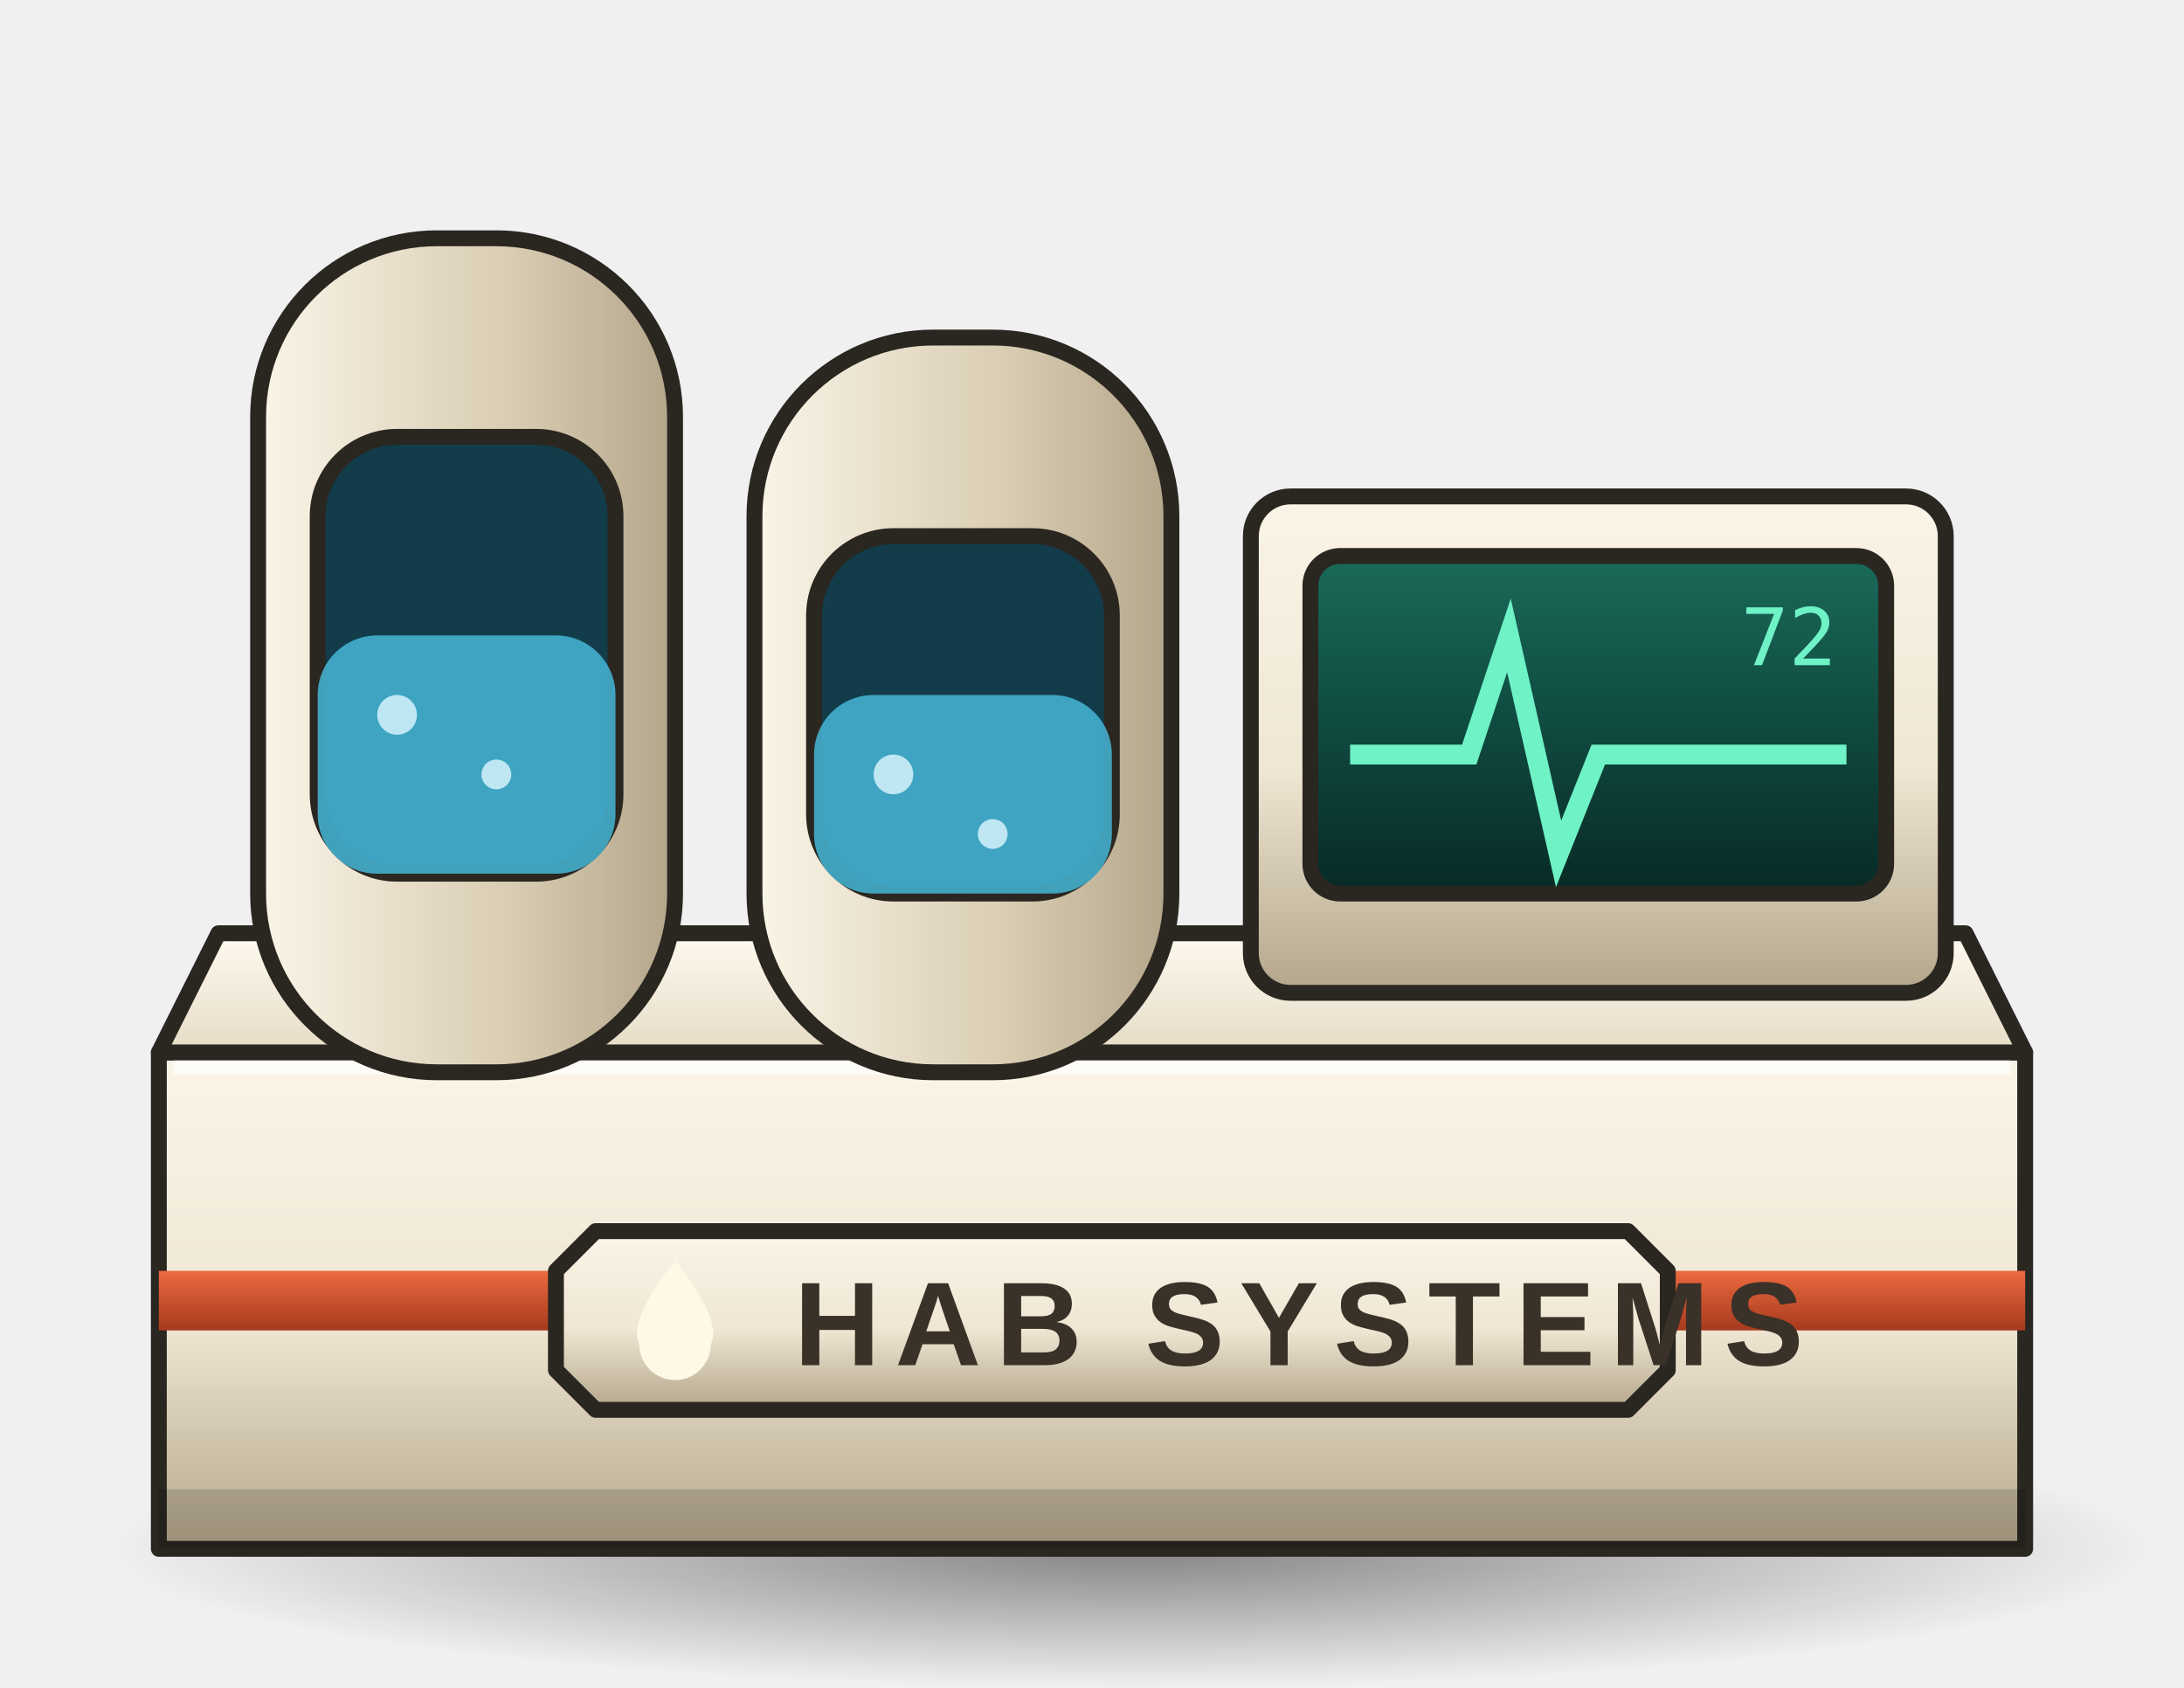
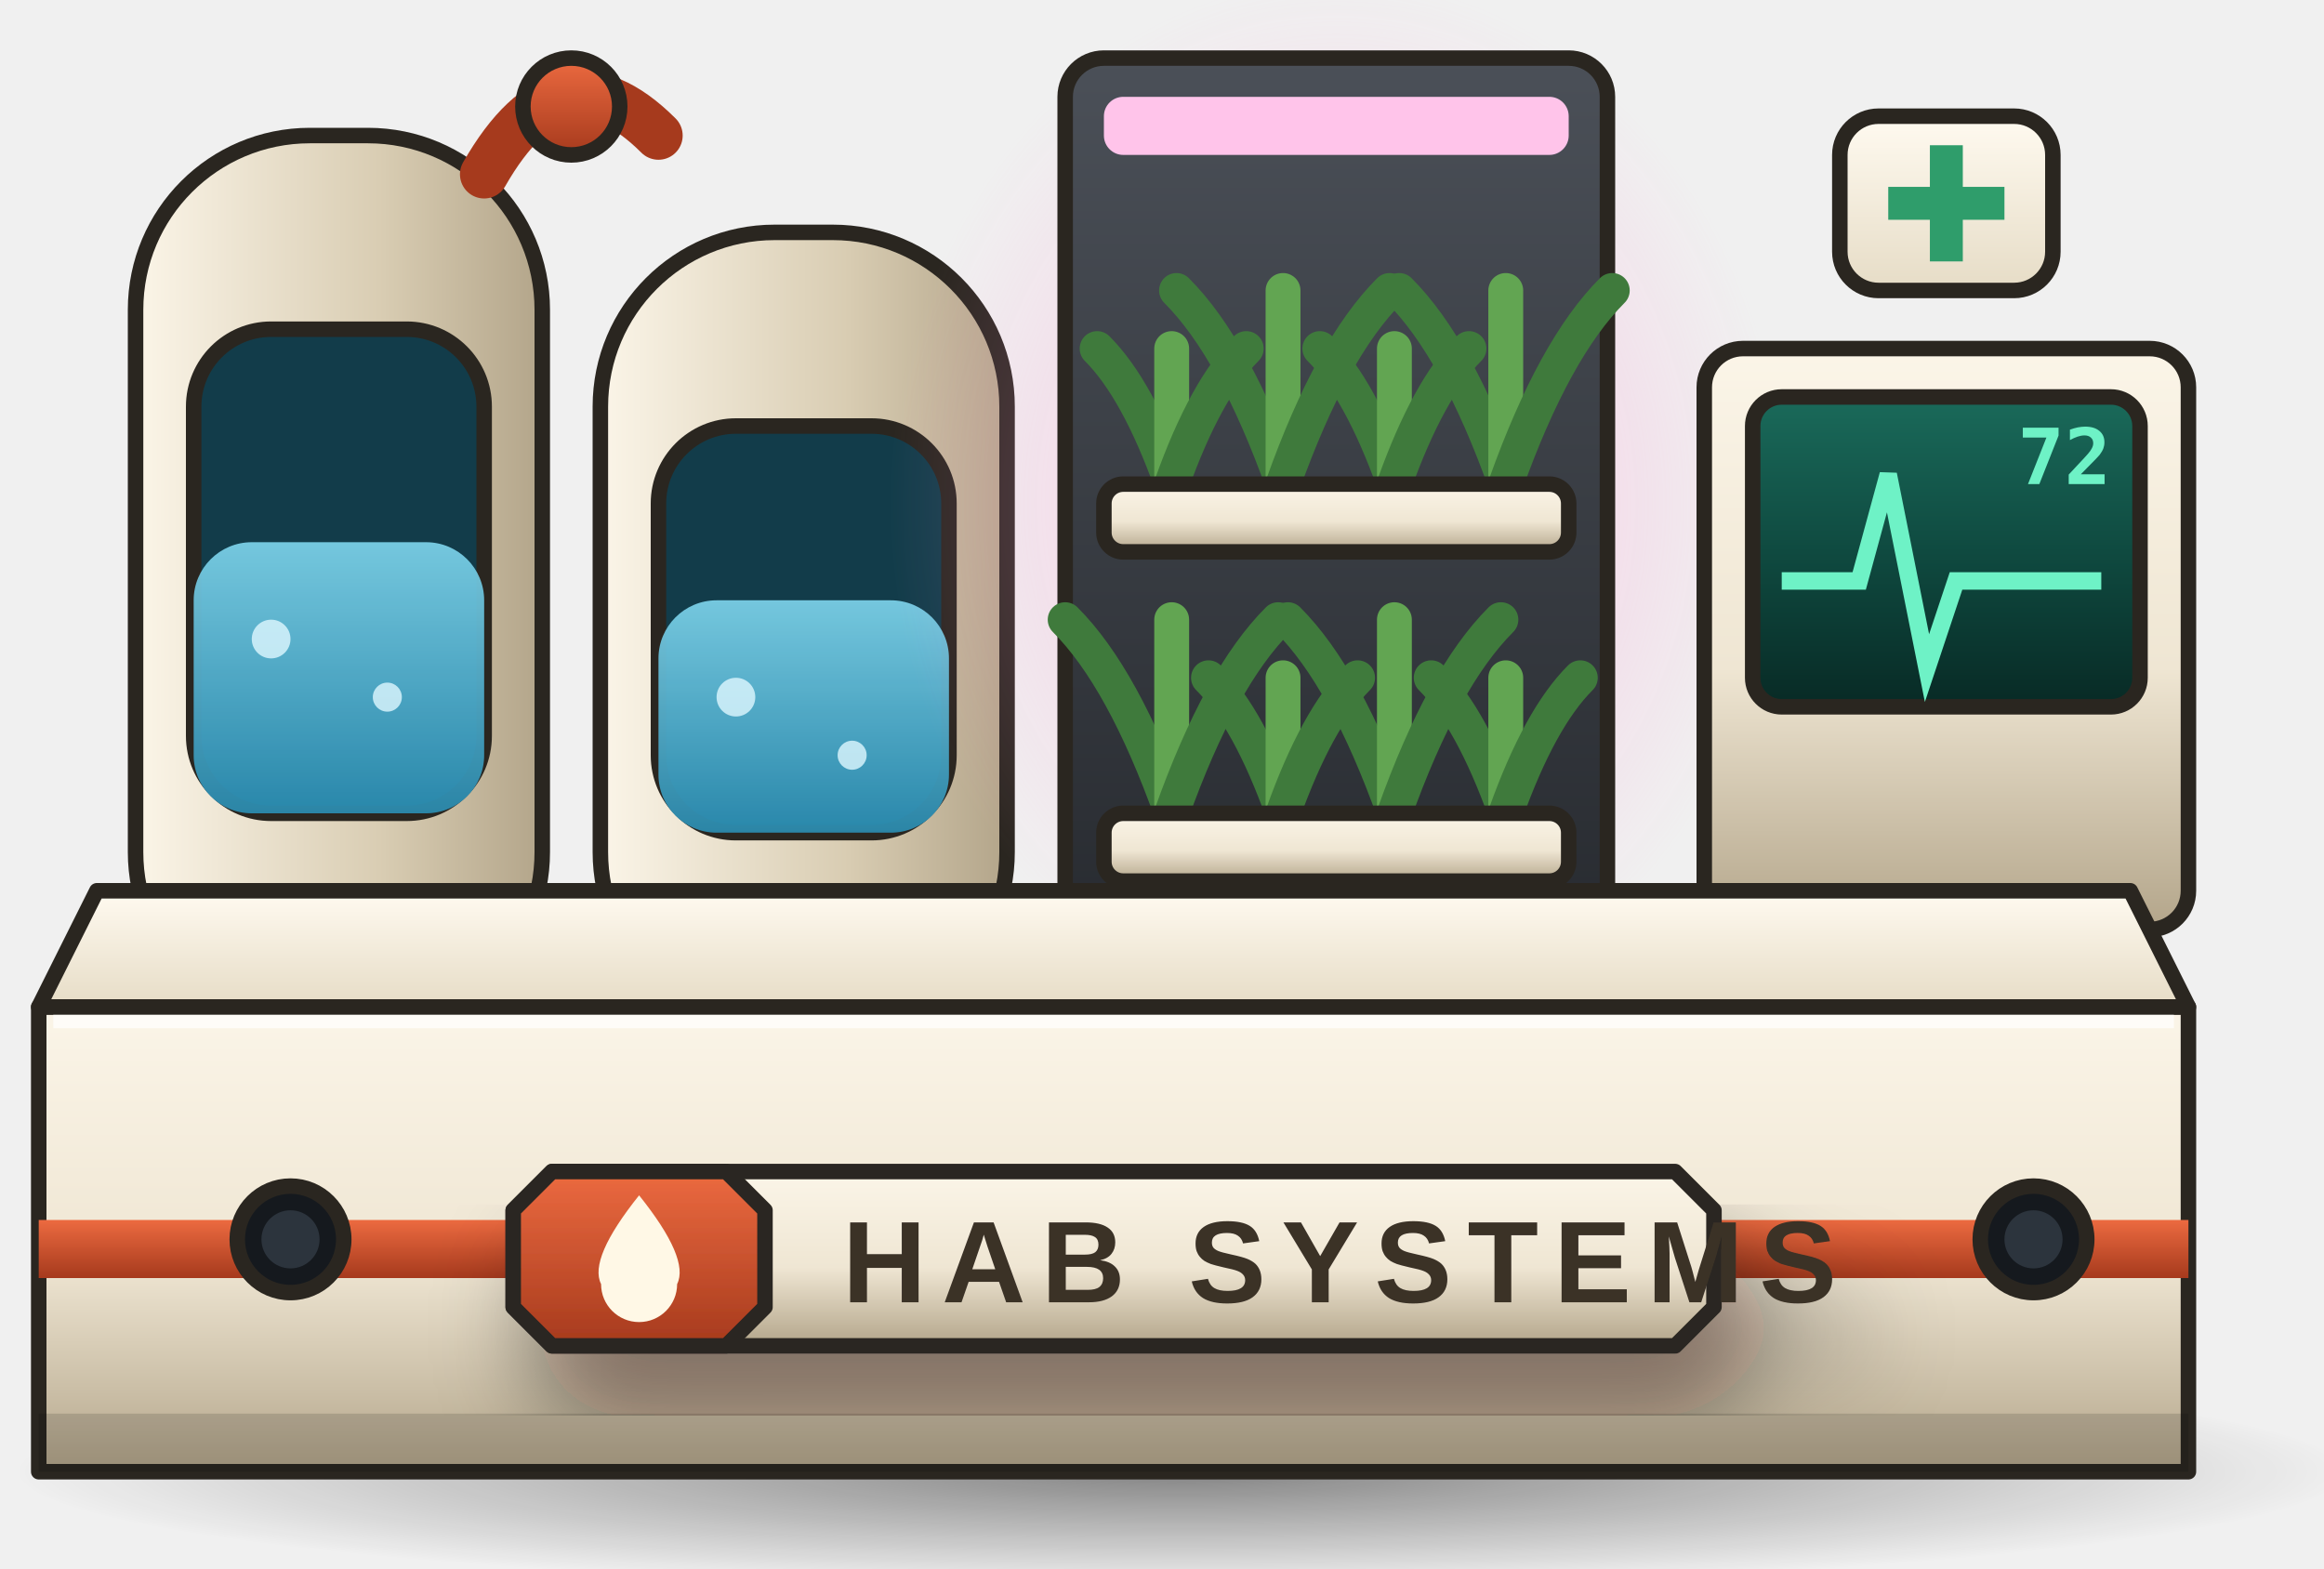
- <svg xmlns="http://www.w3.org/2000/svg" viewBox="0 0 220 170" width="220" height="170">
+ <svg xmlns="http://www.w3.org/2000/svg" viewBox="0 0 240 162" width="240" height="162">
  <defs>
    <linearGradient id="cream" x1="0" y1="0" x2="0" y2="1">
      <stop offset="0" stop-color="#fbf5e8" />
      <stop offset=".55" stop-color="#efe6d3" />
      <stop offset="1" stop-color="#b3a58a" />
    </linearGradient>
    <linearGradient id="creamH" x1="0" y1="0" x2="1" y2="0">
      <stop offset="0" stop-color="#fbf5e8" />
      <stop offset=".6" stop-color="#d9cdb3" />
      <stop offset="1" stop-color="#b3a58a" />
    </linearGradient>
    <linearGradient id="creamTop" x1="0" y1="0" x2="0" y2="1">
      <stop offset="0" stop-color="#fffaf0" />
      <stop offset="1" stop-color="#e6dcc6" />
    </linearGradient>
    <linearGradient id="char" x1="0" y1="0" x2="0" y2="1">
      <stop offset="0" stop-color="#4b5058" />
      <stop offset="1" stop-color="#25282d" />
    </linearGradient>
    <linearGradient id="screen" x1="0" y1="0" x2="0" y2="1">
      <stop offset="0" stop-color="#1a6a5a" />
      <stop offset=".5" stop-color="#0f4a40" />
      <stop offset="1" stop-color="#082a25" />
    </linearGradient>
    <radialGradient id="screenGlow" cx=".5" cy=".5" r=".6">
      <stop offset="0" stop-color="#6ef2c6" stop-opacity=".35" />
      <stop offset="1" stop-color="#6ef2c6" stop-opacity="0" />
    </radialGradient>
    <linearGradient id="red" x1="0" y1="0" x2="0" y2="1">
      <stop offset="0" stop-color="#ec6a40" />
      <stop offset="1" stop-color="#a63a1d" />
    </linearGradient>
    <linearGradient id="yel" x1="0" y1="0" x2="0" y2="1">
      <stop offset="0" stop-color="#ffd25c" />
      <stop offset="1" stop-color="#a87a12" />
    </linearGradient>
    <linearGradient id="glassSheen" x1="0" y1="0" x2="1" y2="1">
      <stop offset="0" stop-color="#fff" stop-opacity=".16" />
      <stop offset=".35" stop-color="#fff" stop-opacity=".03" />
      <stop offset=".5" stop-color="#fff" stop-opacity=".09" />
      <stop offset=".62" stop-color="#fff" stop-opacity="0" />
    </linearGradient>
    <radialGradient id="lampGlow" cx=".5" cy=".5" r=".5">
      <stop offset="0" stop-color="#ffd9a0" stop-opacity=".55" />
      <stop offset="1" stop-color="#ffb066" stop-opacity="0" />
    </radialGradient>
    <radialGradient id="ao" cx=".5" cy=".5" r=".5">
      <stop offset="0" stop-color="#000" stop-opacity=".45" />
      <stop offset="1" stop-color="#000" stop-opacity="0" />
    </radialGradient>
    <filter id="soft" x="-20%" y="-20%" width="140%" height="140%">
      <feGaussianBlur stdDeviation="2.2" />
    </filter>
    <filter id="blur6" x="-50%" y="-50%" width="200%" height="200%">
      <feGaussianBlur stdDeviation="6" />
    </filter>
    <filter id="drop" x="-20%" y="-20%" width="140%" height="160%">
      <feDropShadow dx="3" dy="7" stdDeviation="5" flood-color="#1a0f05" flood-opacity=".45" />
    </filter>
+     <linearGradient id="wallG" x1="0" y1="0" x2="0" y2="1">
+       <stop offset="0" stop-color="#e4decd" />
+       <stop offset=".7" stop-color="#d3cbb7" />
+       <stop offset="1" stop-color="#aca38d" />
+     </linearGradient>
+     <linearGradient id="floorG" x1="0" y1="0" x2="0" y2="1">
+       <stop offset="0" stop-color="#66727f" />
+       <stop offset=".35" stop-color="#7c8996" />
+       <stop offset="1" stop-color="#606c79" />
+     </linearGradient>
+     <linearGradient id="steelTop" x1="0" y1="0" x2="0" y2="1">
+       <stop offset="0" stop-color="#93a0ad" />
+       <stop offset="1" stop-color="#6d7986" />
+     </linearGradient>
+     <linearGradient id="steel" x1="0" y1="0" x2="0" y2="1">
+       <stop offset="0" stop-color="#aeb8c2" />
+       <stop offset="1" stop-color="#5f6a76" />
+     </linearGradient>
+     <linearGradient id="glassDark" x1="0" y1="0" x2="0" y2="1">
+       <stop offset="0" stop-color="#12303f" />
+       <stop offset="1" stop-color="#06131c" />
+     </linearGradient>
+     <linearGradient id="coreG" x1="0" y1="0" x2="1" y2="0">
+       <stop offset="0" stop-color="#06231f" />
+       <stop offset=".5" stop-color="#1f8f76" />
+       <stop offset="1" stop-color="#06231f" />
+     </linearGradient>
+     <linearGradient id="water" x1="0" y1="0" x2="0" y2="1">
+       <stop offset="0" stop-color="#7fd6ee" />
+       <stop offset="1" stop-color="#2b8fb5" />
+     </linearGradient>
+     <linearGradient id="aoTop" x1="0" y1="0" x2="0" y2="1">
+       <stop offset="0" stop-color="#0b1118" stop-opacity=".6" />
+       <stop offset="1" stop-color="#0b1118" stop-opacity="0" />
+     </linearGradient>
+     <linearGradient id="aoL" x1="0" y1="0" x2="1" y2="0">
+       <stop offset="0" stop-color="#0b1118" stop-opacity=".5" />
+       <stop offset="1" stop-color="#0b1118" stop-opacity="0" />
+     </linearGradient>
+     <linearGradient id="aoR" x1="1" y1="0" x2="0" y2="0">
+       <stop offset="0" stop-color="#0b1118" stop-opacity=".5" />
+       <stop offset="1" stop-color="#0b1118" stop-opacity="0" />
+     </linearGradient>
+     <radialGradient id="pool" cx=".5" cy=".5" r=".5">
+       <stop offset="0" stop-color="#eaf6ff" stop-opacity=".2" />
+       <stop offset="1" stop-color="#eaf6ff" stop-opacity="0" />
+     </radialGradient>
+     <radialGradient id="growGlow" cx=".5" cy=".5" r=".5">
+       <stop offset="0" stop-color="#ff9ad5" stop-opacity=".5" />
+       <stop offset="1" stop-color="#ff9ad5" stop-opacity="0" />
+     </radialGradient>
+     <linearGradient id="pipe" x1="0" y1="0" x2="1" y2="0">
+       <stop offset="0" stop-color="#8a2c14" />
+       <stop offset=".4" stop-color="#e2683e" />
+       <stop offset="1" stop-color="#7a2410" />
+     </linearGradient>
+     <linearGradient id="pipeG" x1="0" y1="0" x2="1" y2="0">
+       <stop offset="0" stop-color="#3a3d42" />
+       <stop offset=".4" stop-color="#7d828a" />
+       <stop offset="1" stop-color="#2c2f33" />
+     </linearGradient>
+     <linearGradient id="pipeH" x1="0" y1="0" x2="0" y2="1">
+       <stop offset="0" stop-color="#8a2c14" />
+       <stop offset=".4" stop-color="#e2683e" />
+       <stop offset="1" stop-color="#7a2410" />
+     </linearGradient>
+     <linearGradient id="pipeGH" x1="0" y1="0" x2="0" y2="1">
+       <stop offset="0" stop-color="#3a3d42" />
+       <stop offset=".4" stop-color="#7d828a" />
+       <stop offset="1" stop-color="#2c2f33" />
+     </linearGradient>
+     <pattern id="haz" width="12" height="12" patternUnits="userSpaceOnUse" patternTransform="rotate(45)">
+       <rect width="12" height="12" fill="#e9b22c" />
+       <rect width="6" height="12" fill="#25282d" />
+     </pattern>
+     <pattern id="grip" width="9" height="9" patternUnits="userSpaceOnUse">
+       <circle cx="2.5" cy="2.5" r="1.1" fill="#dfe8f0" fill-opacity=".26" />
+       <circle cx="7" cy="7" r="1.1" fill="#10161d" fill-opacity=".3" />
+     </pattern>
  </defs>
-   <g transform="translate(-50 -380)">
-     <ellipse cx="164" cy="536" rx="104" ry="14" fill="url(#ao)" />
-     <path d="M66 486 L254 486 L254 536 L66 536 Z" fill="url(#cream)" stroke="#2a2620" stroke-width="1.6" stroke-linejoin="round" />
-     <path d="M66 486 L72 474 L248 474 L254 486 Z" fill="url(#creamTop)" stroke="#2a2620" stroke-width="1.6" stroke-linejoin="round" />
-     <path d="M67.5 487.5 L252.5 487.5" stroke="#fff" stroke-opacity=".7" stroke-width="1.4" />
-     <rect x="66" y="530" width="188" height="6" fill="#000" opacity=".14" />
-     <rect x="66" y="508" width="188" height="6" fill="url(#red)" />
+   <g transform="translate(-40 -388)">
+     <ellipse cx="162" cy="540" rx="120" ry="12" fill="url(#ao)" />
    <g>
-       <rect x="76" y="404" width="42" height="84" rx="18" fill="url(#creamH)" stroke="#2a2620" stroke-width="1.6" stroke-linejoin="round" />
-       <rect x="82" y="424" width="30" height="44" rx="8" fill="#123c4a" stroke="#2a2620" stroke-width="1.6" stroke-linejoin="round" />
-       <rect x="82" y="444" width="30" height="24" rx="6" fill="#45b6d6" opacity=".85" />
-       <circle cx="90" cy="452" r="2" fill="#dff7ff" opacity=".8" />
-       <circle cx="100" cy="458" r="1.5" fill="#dff7ff" opacity=".8" />
+       <rect x="54" y="402" width="42" height="92" rx="18" fill="url(#creamH)" stroke="#2a2620" stroke-width="1.6" stroke-linejoin="round" />
+       <rect x="60" y="422" width="30" height="50" rx="8" fill="#123c4a" stroke="#2a2620" stroke-width="1.6" stroke-linejoin="round" />
+       <rect x="60" y="444" width="30" height="28" rx="6" fill="url(#water)" opacity=".9" />
+       <circle cx="68" cy="454" r="2" fill="#dff7ff" opacity=".8" />
+       <circle cx="80" cy="460" r="1.5" fill="#dff7ff" opacity=".8" />
    </g>
    <g>
-       <rect x="126" y="414" width="42" height="74" rx="18" fill="url(#creamH)" stroke="#2a2620" stroke-width="1.6" stroke-linejoin="round" />
-       <rect x="132" y="434" width="30" height="36" rx="8" fill="#123c4a" stroke="#2a2620" stroke-width="1.6" stroke-linejoin="round" />
-       <rect x="132" y="450" width="30" height="20" rx="6" fill="#45b6d6" opacity=".85" />
-       <circle cx="140" cy="458" r="2" fill="#dff7ff" opacity=".8" />
-       <circle cx="150" cy="464" r="1.5" fill="#dff7ff" opacity=".8" />
+       <rect x="102" y="412" width="42" height="82" rx="18" fill="url(#creamH)" stroke="#2a2620" stroke-width="1.6" stroke-linejoin="round" />
+       <rect x="108" y="432" width="30" height="42" rx="8" fill="#123c4a" stroke="#2a2620" stroke-width="1.6" stroke-linejoin="round" />
+       <rect x="108" y="450" width="30" height="24" rx="6" fill="url(#water)" opacity=".9" />
+       <circle cx="116" cy="460" r="2" fill="#dff7ff" opacity=".8" />
+       <circle cx="128" cy="466" r="1.5" fill="#dff7ff" opacity=".8" />
    </g>
-     <rect x="176" y="430" width="70" height="50" rx="4" fill="url(#cream)" stroke="#2a2620" stroke-width="1.6" stroke-linejoin="round" />
-     <rect x="182" y="436" width="58" height="34" rx="3" fill="url(#screen)" stroke="#2a2620" stroke-width="1.6" stroke-linejoin="round" />
-     <path d="M186 456 h12 l4 -12 l5 22 l4 -10 h25" stroke="#6ef2c6" stroke-width="2" fill="none" />
-     <text x="235" y="447" text-anchor="end" font-family="IBM Plex Mono, monospace" font-size="8" fill="#6ef2c6">72</text>
-     <path d="M110 504 H214 L218 508 V518 L214 522 H110 L106 518 V508 Z" fill="url(#cream)" stroke="#2a2620" stroke-width="1.6" stroke-linejoin="round" />
-     <path transform="translate(118 513) scale(0.6)" d="M0 -10 Q8 0 6 4 A6 6 0 0 1 -6 4 Q-8 0 0 -10 Z" fill="#fff8e6" />
-     <text x="130" y="517.5" font-family="Barlow Condensed, Arial Narrow, Arial" font-weight="700" font-size="12" letter-spacing="1.5" fill="#3a3128">HAB SYSTEMS</text>
+     <path d="M90 406 q8 -14 18 -4" fill="none" stroke="#a63a1d" stroke-width="5" stroke-linecap="round" />
+     <circle cx="99" cy="399" r="5" fill="url(#red)" stroke="#2a2620" stroke-width="1.6" stroke-linejoin="round" />
+     <ellipse cx="178" cy="440" rx="46" ry="54" fill="url(#growGlow)" />
+     <rect x="150" y="394" width="56" height="98" rx="4" fill="url(#char)" stroke="#2a2620" stroke-width="1.6" stroke-linejoin="round" />
+     <rect x="154" y="398" width="48" height="6" rx="2" fill="#ffc4ea" />
+     <path d="M161 438 Q157.5 428.2 153.3 424" stroke="#3f7a3c" stroke-width="3.6" fill="none" stroke-linecap="round" />
+     <path d="M161 438 Q161 428.2 161 424" stroke="#62a552" stroke-width="3.6" fill="none" stroke-linecap="round" />
+     <path d="M161 438 Q164.5 428.2 168.7 424" stroke="#3f7a3c" stroke-width="3.6" fill="none" stroke-linecap="round" />
+     <path d="M172.5 438 Q167.5 424 161.5 418" stroke="#3f7a3c" stroke-width="3.6" fill="none" stroke-linecap="round" />
+     <path d="M172.5 438 Q172.5 424 172.5 418" stroke="#62a552" stroke-width="3.6" fill="none" stroke-linecap="round" />
+     <path d="M172.5 438 Q177.5 424 183.5 418" stroke="#3f7a3c" stroke-width="3.6" fill="none" stroke-linecap="round" />
+     <path d="M184 438 Q180.5 428.2 176.3 424" stroke="#3f7a3c" stroke-width="3.6" fill="none" stroke-linecap="round" />
+     <path d="M184 438 Q184 428.2 184 424" stroke="#62a552" stroke-width="3.6" fill="none" stroke-linecap="round" />
+     <path d="M184 438 Q187.5 428.2 191.7 424" stroke="#3f7a3c" stroke-width="3.6" fill="none" stroke-linecap="round" />
+     <path d="M195.5 438 Q190.5 424 184.5 418" stroke="#3f7a3c" stroke-width="3.6" fill="none" stroke-linecap="round" />
+     <path d="M195.5 438 Q195.5 424 195.5 418" stroke="#62a552" stroke-width="3.6" fill="none" stroke-linecap="round" />
+     <path d="M195.5 438 Q200.5 424 206.5 418" stroke="#3f7a3c" stroke-width="3.6" fill="none" stroke-linecap="round" />
+     <rect x="154" y="438" width="48" height="7" rx="2" fill="url(#cream)" stroke="#2a2620" stroke-width="1.6" stroke-linejoin="round" />
+     <path d="M161 472 Q156 458 150 452" stroke="#3f7a3c" stroke-width="3.6" fill="none" stroke-linecap="round" />
+     <path d="M161 472 Q161 458 161 452" stroke="#62a552" stroke-width="3.6" fill="none" stroke-linecap="round" />
+     <path d="M161 472 Q166 458 172 452" stroke="#3f7a3c" stroke-width="3.6" fill="none" stroke-linecap="round" />
+     <path d="M172.5 472 Q169 462.2 164.8 458" stroke="#3f7a3c" stroke-width="3.6" fill="none" stroke-linecap="round" />
+     <path d="M172.5 472 Q172.5 462.2 172.5 458" stroke="#62a552" stroke-width="3.6" fill="none" stroke-linecap="round" />
+     <path d="M172.5 472 Q176 462.2 180.2 458" stroke="#3f7a3c" stroke-width="3.6" fill="none" stroke-linecap="round" />
+     <path d="M184 472 Q179 458 173 452" stroke="#3f7a3c" stroke-width="3.6" fill="none" stroke-linecap="round" />
+     <path d="M184 472 Q184 458 184 452" stroke="#62a552" stroke-width="3.6" fill="none" stroke-linecap="round" />
+     <path d="M184 472 Q189 458 195 452" stroke="#3f7a3c" stroke-width="3.6" fill="none" stroke-linecap="round" />
+     <path d="M195.5 472 Q192 462.2 187.8 458" stroke="#3f7a3c" stroke-width="3.6" fill="none" stroke-linecap="round" />
+     <path d="M195.5 472 Q195.5 462.2 195.5 458" stroke="#62a552" stroke-width="3.6" fill="none" stroke-linecap="round" />
+     <path d="M195.5 472 Q199 462.2 203.2 458" stroke="#3f7a3c" stroke-width="3.6" fill="none" stroke-linecap="round" />
+     <rect x="154" y="472" width="48" height="7" rx="2" fill="url(#cream)" stroke="#2a2620" stroke-width="1.6" stroke-linejoin="round" />
+     <rect x="216" y="424" width="50" height="60" rx="4" fill="url(#cream)" stroke="#2a2620" stroke-width="1.6" stroke-linejoin="round" />
+     <rect x="221" y="429" width="40" height="32" rx="3" fill="url(#screen)" stroke="#2a2620" stroke-width="1.6" stroke-linejoin="round" />
+     <path d="M224 448 h8 l3 -11 l4 20 l3 -9 h15" stroke="#6ef2c6" stroke-width="1.8" fill="none" />
+     <text x="258" y="438" text-anchor="end" font-family="IBM Plex Mono, Consolas, monospace" font-weight="600" font-size="8" fill="#6ef2c6">72</text>
+     <rect x="230" y="400" width="22" height="18" rx="4" fill="url(#creamTop)" stroke="#2a2620" stroke-width="1.6" stroke-linejoin="round" />
+     <path d="M241 403 v12 M235 409 h12" stroke="#2f9d6b" stroke-width="3.4" />
+     <path d="M44 492 L266 492 L266 540 L44 540 Z" fill="url(#cream)" stroke="#2a2620" stroke-width="1.6" stroke-linejoin="round" />
+     <path d="M44 492 L50 480 L260 480 L266 492 Z" fill="url(#creamTop)" stroke="#2a2620" stroke-width="1.6" stroke-linejoin="round" />
+     <path d="M45.5 493.5 L264.5 493.5" stroke="#fff" stroke-opacity=".7" stroke-width="1.4" />
+     <rect x="44" y="534" width="222" height="6" fill="#000" opacity=".14" />
+     <rect x="44" y="514" width="222" height="6" fill="url(#red)" />
+     <circle cx="70" cy="516" r="5.5" fill="#15191e" stroke="#2a2620" stroke-width="1.6" stroke-linejoin="round" />
+     <circle cx="70" cy="516" r="3" fill="#2c343d" />
+     <circle cx="250" cy="516" r="5.5" fill="#15191e" stroke="#2a2620" stroke-width="1.6" stroke-linejoin="round" />
+     <circle cx="250" cy="516" r="3" fill="#2c343d" />
+     <g filter="url(#drop)">
+       <path d="M97 509 H213 L217 513 V523 L213 527 H97 L93 523 V513 Z" fill="url(#cream)" stroke="#2a2620" stroke-width="1.6" stroke-linejoin="round" />
+       <path d="M97 509 H115 L119 513 V523 L115 527 H97 L93 523 V513 Z" fill="url(#red)" stroke="#2a2620" stroke-width="1.6" stroke-linejoin="round" />
+       <path transform="translate(106 518) scale(0.6545455)" d="M0 -10 Q8 0 6 4 A6 6 0 0 1 -6 4 Q-8 0 0 -10 Z" fill="#fff8e6" />
+       <text x="127" y="522.5" font-family="Barlow Condensed, Arial Narrow, Arial" font-weight="700" font-size="12" letter-spacing="1.6" fill="#3a3128">HAB SYSTEMS</text>
+     </g>
  </g>
</svg>
